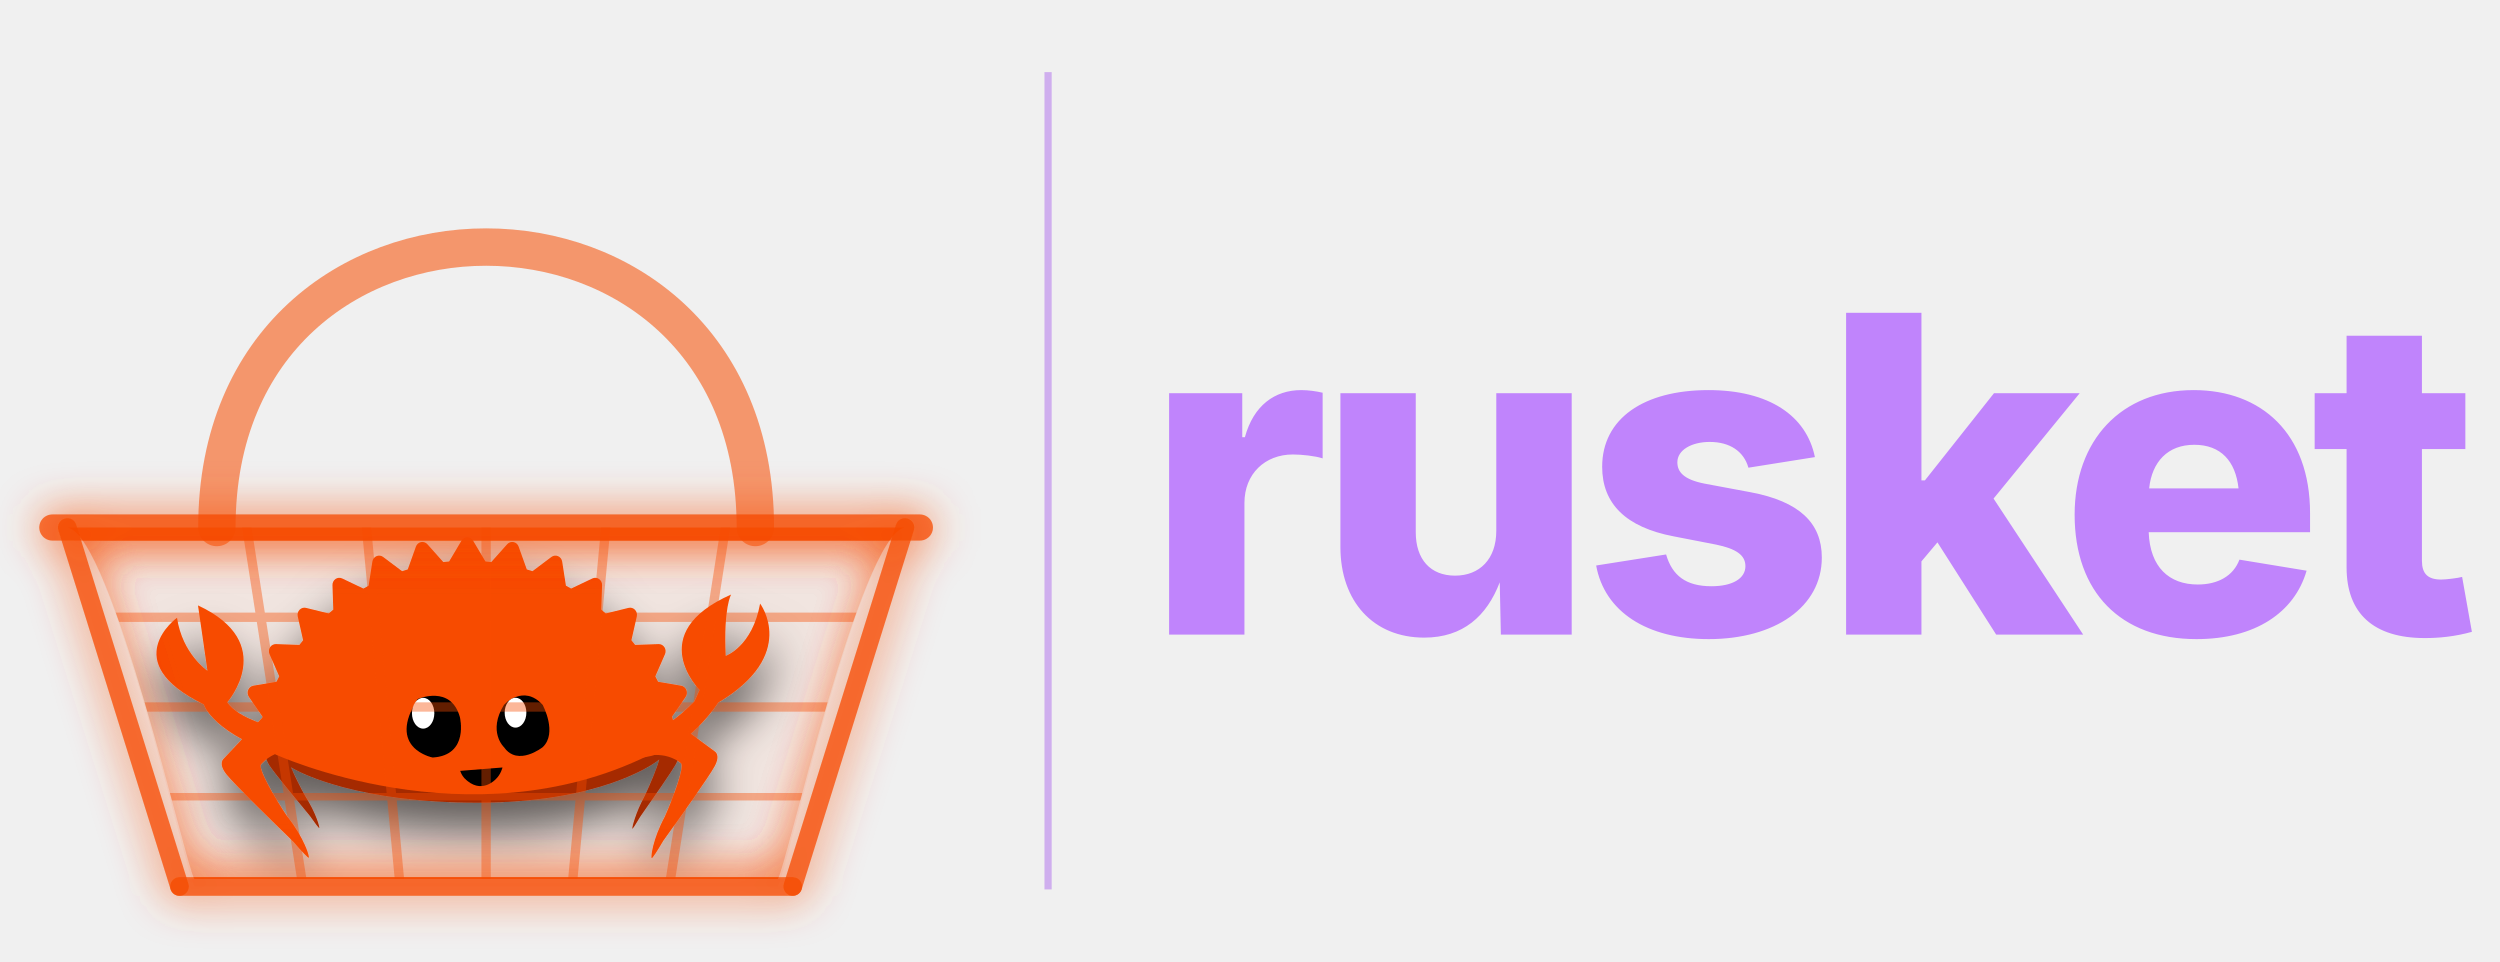
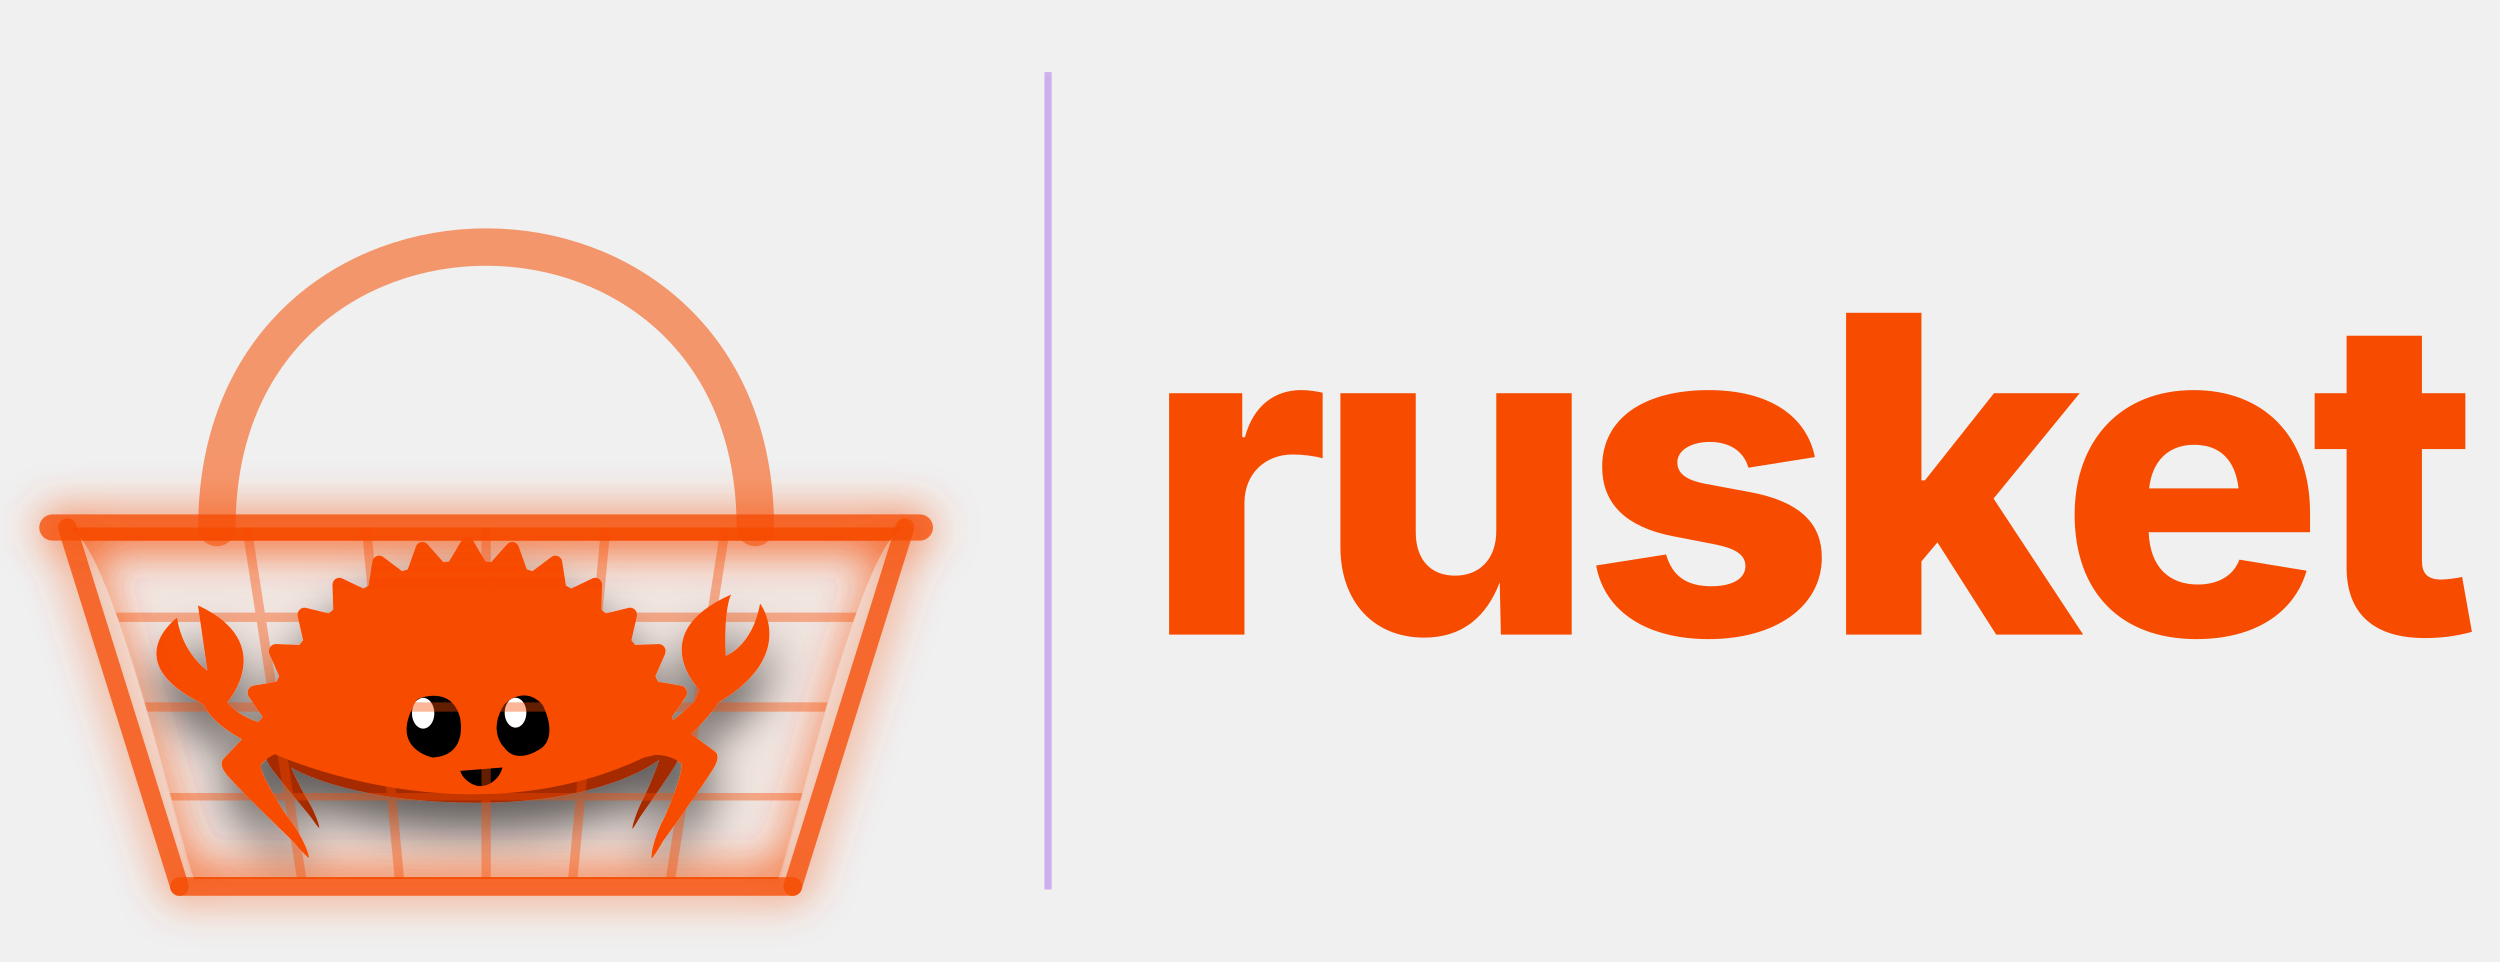
<svg xmlns="http://www.w3.org/2000/svg" viewBox="0 0 520 200" width="100%" height="100%">
  <defs>
    

  </defs>
  <svg x="0" y="10" width="210" height="180" viewBox="100 75 270 225" overflow="visible">
    <defs>
      <filter id="glow9" x="-20%" y="-20%" width="140%" height="140%">
        <feGaussianBlur stdDeviation="6" result="blur" />
        <feMerge>
          <feMergeNode in="blur" />
          <feMergeNode in="SourceGraphic" />
        </feMerge>
      </filter>
      <filter id="shadow9" x="-50%" y="-50%" width="200%" height="200%">
        <feDropShadow dx="0" dy="8" stdDeviation="6" flood-color="#000000" flood-opacity="0.6" />
      </filter>
      <clipPath id="clip9">
        <path d="M 118,200 C 130,202 150,292 152,294 L 308,294 C 310,292 330,202 342,200 Z" />
      </clipPath>
    </defs>
    <style>
      .f9 { animation: bobble9 3s infinite ease-in-out; transform-origin: 230px 150px; }
      .b9 { animation: pg9 4s infinite alternate ease-in-out; }
      @keyframes bobble9 {
        0%   { transform: translateY(0px) rotate(0deg); }
        50%  { transform: translateY(-8px) rotate(1deg); }
        100% { transform: translateY(0px) rotate(0deg); }
      }
      @keyframes pg9 {
        0%   { stroke: #F74C00; }
        100% { stroke: #F74C00; filter: drop-shadow(0 0 8px #F74C00); }
      }
    </style>
    <path d="M 158 200 C 158 100, 302 100, 302 200" fill="none" stroke="#F74C00" opacity="0.55" stroke-width="10" stroke-linecap="round" />
    <path d="M 118,200 C 130,202 150,294 152,296 L 308,296 C 310,294 330,202 342,200 Z" fill="#F74C00" fill-opacity="0.07" stroke="none" />
    <g clip-path="url(#clip9)">
      <g class="f9" filter="url(#shadow9)">
        <g transform="translate(140, 190) scale(0.14)">
          <g transform="matrix(1,0,0,1,1009.4,506.362)">
            <path d="M0,-7.203L-12.072,-32.209C-12.009,-33.156 -11.961,-34.107 -11.961,-35.062C-11.961,-63.408 -41.439,-89.533 -91.03,-110.451L-91.03,-93.058C-95.866,-94.977 -100.901,-96.845 -106.147,-98.651L-106.147,-106.759C-177.021,-132.319 -282.53,-148.537 -400.388,-148.537C-503.361,-148.537 -596.917,-136.157 -666.179,-115.983L-666.179,-87.737L-666.181,-87.737L-666.181,-121.925C-737.141,-99.375 -781.135,-68.048 -781.135,-33.41C-781.135,-27.95 -780.034,-22.572 -777.918,-17.297L-785.146,-4.43C-785.146,-4.43 -790.938,3.082 -780.74,18.932C-771.746,32.909 -726.692,87.617 -702.913,116.267C-692.699,130.954 -685.772,140.001 -685.167,139.126C-684.212,137.74 -691.518,110.165 -711.802,78.703C-721.268,61.808 -732.57,39.42 -739.356,22.884C-720.414,34.874 -609.126,90.913 -382.124,90.685C-150.13,90.453 -47.009,17.834 -35.691,7.948C-39.646,23.837 -53.159,55.981 -63.936,78.586C-81.642,110.917 -88.056,139.064 -87.232,140.456C-86.708,141.334 -80.667,132.015 -71.756,116.913C-51.025,87.37 -11.739,30.974 -3.889,16.608C5.007,0.323 0,-7.203 0,-7.203" style="fill:rgb(165,43,0);fill-rule:nonzero;" />
          </g>
          <g transform="matrix(1,0,0,1,1079.49,294.885)">
            <path d="M0,204.135L-79.343,145.689C-80.088,143.089 -80.833,140.488 -81.603,137.908L-55.541,100.154C-52.881,96.314 -52.345,91.322 -54.072,86.943C-55.803,82.585 -59.587,79.461 -64.062,78.696L-108.128,71.217C-109.837,67.732 -111.626,64.301 -113.422,60.898L-94.907,18.51C-93.004,14.193 -93.402,9.175 -95.929,5.256C-98.446,1.319 -102.715,-0.981 -107.267,-0.802L-151.991,0.823C-154.306,-2.193 -156.658,-5.18 -159.058,-8.114L-148.78,-53.546C-147.738,-58.158 -149.054,-62.989 -152.267,-66.34C-155.462,-69.679 -160.105,-71.062 -164.52,-69.979L-208.082,-59.27C-210.902,-61.763 -213.77,-64.223 -216.67,-66.635L-215.103,-113.276C-214.935,-117.997 -217.136,-122.484 -220.915,-125.105C-224.692,-127.741 -229.485,-128.137 -233.616,-126.179L-274.254,-106.858C-277.527,-108.736 -280.819,-110.595 -284.146,-112.395L-291.327,-158.356C-292.056,-163.012 -295.051,-166.968 -299.246,-168.774C-303.431,-170.591 -308.222,-170.002 -311.894,-167.238L-348.126,-140.053C-351.695,-141.238 -355.279,-142.373 -358.905,-143.46L-374.522,-187.045C-376.11,-191.488 -379.772,-194.751 -384.238,-195.669C-388.688,-196.578 -393.266,-195.037 -396.352,-191.589L-426.851,-157.47C-430.536,-157.893 -434.228,-158.28 -437.927,-158.601L-461.476,-198.277C-463.86,-202.295 -468.073,-204.741 -472.615,-204.741C-477.144,-204.741 -481.365,-202.295 -483.733,-198.277L-507.288,-158.601C-510.989,-158.28 -514.696,-157.893 -518.376,-157.47L-548.875,-191.589C-551.965,-195.037 -556.559,-196.578 -560.997,-195.669C-565.457,-194.739 -569.125,-191.488 -570.704,-187.045L-586.333,-143.46C-589.954,-142.373 -593.538,-141.23 -597.113,-140.053L-633.333,-167.238C-637.016,-170.012 -641.811,-170.599 -646.001,-168.774C-650.182,-166.968 -653.189,-163.012 -653.914,-158.356L-661.1,-112.395C-664.422,-110.595 -667.714,-108.746 -670.995,-106.858L-711.629,-126.179C-715.756,-128.145 -720.574,-127.741 -724.333,-125.105C-728.106,-122.484 -730.313,-117.997 -730.143,-113.276L-728.581,-66.635C-731.475,-64.223 -734.337,-61.763 -737.172,-59.27L-780.726,-69.979C-785.149,-71.053 -789.788,-69.679 -792.991,-66.34C-796.212,-62.989 -797.517,-58.158 -796.482,-53.546L-786.225,-8.114C-788.603,-5.169 -790.958,-2.193 -793.267,0.823L-837.991,-0.802C-842.504,-0.937 -846.812,1.319 -849.334,5.256C-851.861,9.175 -852.244,14.193 -850.363,18.51L-831.835,60.898C-833.634,64.301 -835.421,67.732 -837.144,71.217L-881.207,78.696C-885.686,79.45 -889.459,82.572 -891.201,86.943C-892.929,91.322 -892.368,96.314 -889.727,100.154L-863.661,137.908C-863.862,138.575 -864.048,139.247 -864.248,139.916L-937.944,218.201C-937.944,218.201 -949.24,227.052 -932.797,247.855C-918.297,266.206 -843.846,338.951 -804.526,377.06C-787.92,396.408 -776.542,408.389 -775.354,407.353C-773.478,405.708 -783.326,370.506 -816.036,329.204C-841.252,292.148 -873.977,235.155 -866.303,228.586C-866.303,228.586 -857.574,217.505 -840.061,209.529C-839.42,210.041 -840.723,209.022 -840.061,209.529C-840.061,209.529 -470.466,380.02 -127.632,212.413C-88.468,205.388 -64.759,226.368 -64.759,226.368C-56.583,231.108 -77.755,289.712 -95.166,328.505C-118.845,372.555 -122.317,406.927 -120.31,408.119C-119.042,408.876 -110.427,395.766 -98.138,374.902C-67.814,332.649 -10.492,252.1 0,232.534C11.895,210.352 0,204.135 0,204.135" style="fill:rgb(247,76,0);fill-rule:nonzero;" />
          </g>
          <g transform="matrix(1,0,0,1,917.896,244.679)">
            <path d="M0,232.466C0,232.466 53.179,230 123.032,159.004L132.93,137.025C132.93,137.025 24.513,29.177 193.048,-45.266C193.048,-45.266 178.293,-21.154 182.622,72.006C182.622,72.006 233.437,54.357 248.336,-27.934C248.336,-27.934 322.456,69.79 167.834,161.443C167.834,161.443 95.294,277.732 -6.971,266.593L0,232.466Z" style="fill:rgb(247,76,0);fill-rule:nonzero;" />
          </g>
          <g transform="matrix(1,0,0,1,676.997,488.361)">
            <path d="M0,-78.192C0,-78.192 36.935,-118.635 73.871,-78.192C73.871,-78.192 102.893,-24.265 73.871,2.695C73.871,2.695 26.384,40.443 0,2.695C0,2.695 -31.658,-26.964 0,-78.192" style="fill-rule:nonzero;" />
          </g>
          <g transform="matrix(1,0,0,1,719.761,425.169)">
            <path d="M0,0.004C0,15.75 -9.282,28.518 -20.732,28.518C-32.18,28.518 -41.462,15.75 -41.462,0.004C-41.462,-15.746 -32.18,-28.514 -20.732,-28.514C-9.282,-28.514 0,-15.746 0,0.004" style="fill:white;fill-rule:nonzero;" />
          </g>
          <g transform="matrix(1,0,0,1,512.148,482.736)">
            <path d="M0,-83.609C0,-83.609 63.355,-111.661 80.648,-49.047C80.648,-49.047 98.762,23.933 28.618,28.052C28.618,28.052 -60.826,10.824 0,-83.609" style="fill-rule:nonzero;" />
          </g>
          <g transform="matrix(1,0,0,1,543.968,426.204)">
            <path d="M0,0.002C0,16.241 -9.572,29.411 -21.381,29.411C-33.185,29.411 -42.76,16.241 -42.76,0.002C-42.76,-16.242 -33.185,-29.409 -21.381,-29.409C-9.572,-29.409 0,-16.242 0,0.002" style="fill:white;fill-rule:nonzero;" />
          </g>
          <g transform="matrix(1,0,0,1,593.317,576.574)">
            <path d="M0,-40.271L80.796,-46.755C80.796,-46.755 78.058,-33.749 67.517,-23.986C67.517,-23.986 39.727,6.484 7.844,-26.519C7.844,-26.519 2.627,-32.148 0,-40.271" style="fill-rule:nonzero;" />
          </g>
          <g transform="matrix(1,0,0,1,269.796,270.778)">
            <path d="M0,190.741C-0.667,190.741 -1.321,190.79 -1.973,190.842C-28.207,184.871 -101.946,165.657 -121.437,134.479C-121.437,134.479 -22.21,21.607 -177.297,-50.54L-159.24,74.338C-159.24,74.338 -207.049,42.389 -217.366,-27.008C-217.366,-27.008 -333.789,57.486 -165.982,138.466C-165.982,138.466 -150.762,195.653 -4.633,241.281L-4.526,240.846C-3.055,241.118 -1.549,241.281 0,241.281C13.808,241.281 25.003,229.969 25.003,216.01C25.003,202.054 13.808,190.741 0,190.741" style="fill:rgb(247,76,0);fill-rule:nonzero;" />
          </g>
        </g>
      </g>
    </g>
    <polygon points="120,200 150,290 310,290 340,200" fill="none" />
    <g clip-path="url(#clip9)">
      <g filter="url(#glow9)">
        <line x1="114" y1="200" x2="346" y2="200" stroke="#F74C00" stroke-width="7" stroke-linecap="round" opacity="0.75" />
        <line x1="148" y1="296" x2="312" y2="296" stroke="#F74C00" stroke-width="5" stroke-linecap="round" opacity="0.75" />
        <line x1="118" y1="200" x2="148" y2="296" stroke="#F74C00" stroke-width="5" stroke-linecap="round" opacity="0.75" />
        <line x1="342" y1="200" x2="312" y2="296" stroke="#F74C00" stroke-width="5" stroke-linecap="round" opacity="0.75" />
      </g>
      <g stroke="#F74C00" stroke-linecap="round" opacity="0.4">
        <line x1="120" y1="224" x2="340" y2="224" stroke-width="2.5" />
        <line x1="124" y1="248" x2="336" y2="248" stroke-width="2.5" />
        <line x1="130" y1="272" x2="330" y2="272" stroke-width="2" />
        <line x1="166" y1="200" x2="181" y2="296" stroke-width="2.5" />
        <line x1="198" y1="200" x2="207" y2="296" stroke-width="2.5" />
        <line x1="230" y1="200" x2="230" y2="296" stroke-width="2.5" />
        <line x1="262" y1="200" x2="253" y2="296" stroke-width="2.5" />
        <line x1="294" y1="200" x2="279" y2="296" stroke-width="2.5" />
      </g>
    </g>
    <g filter="url(#glow9)">
      <line x1="114" y1="200" x2="346" y2="200" stroke="#F74C00" stroke-width="7" stroke-linecap="round" opacity="0.75" />
      <line x1="148" y1="296" x2="312" y2="296" stroke="#F74C00" stroke-width="5" stroke-linecap="round" opacity="0.75" />
      <line x1="118" y1="200" x2="148" y2="296" stroke="#F74C00" stroke-width="5" stroke-linecap="round" opacity="0.75" />
      <line x1="342" y1="200" x2="312" y2="296" stroke="#F74C00" stroke-width="5" stroke-linecap="round" opacity="0.75" />
    </g>
  </svg>
  <line x1="218" y1="15" x2="218" y2="185" stroke="#9333EA" stroke-width="1.5" opacity="0.35" />
-   <text x="238" y="132" font-family="Inter, system-ui, -apple-system, sans-serif" font-weight="800" font-size="92px" fill="#C084FC" letter-spacing="-3px">rusket</text>
+   <text x="238" y="132" font-family="Inter, system-ui, -apple-system, sans-serif" font-weight="800" font-size="92px" fill="#F74C00" letter-spacing="-3px">rusket</text>
</svg>
